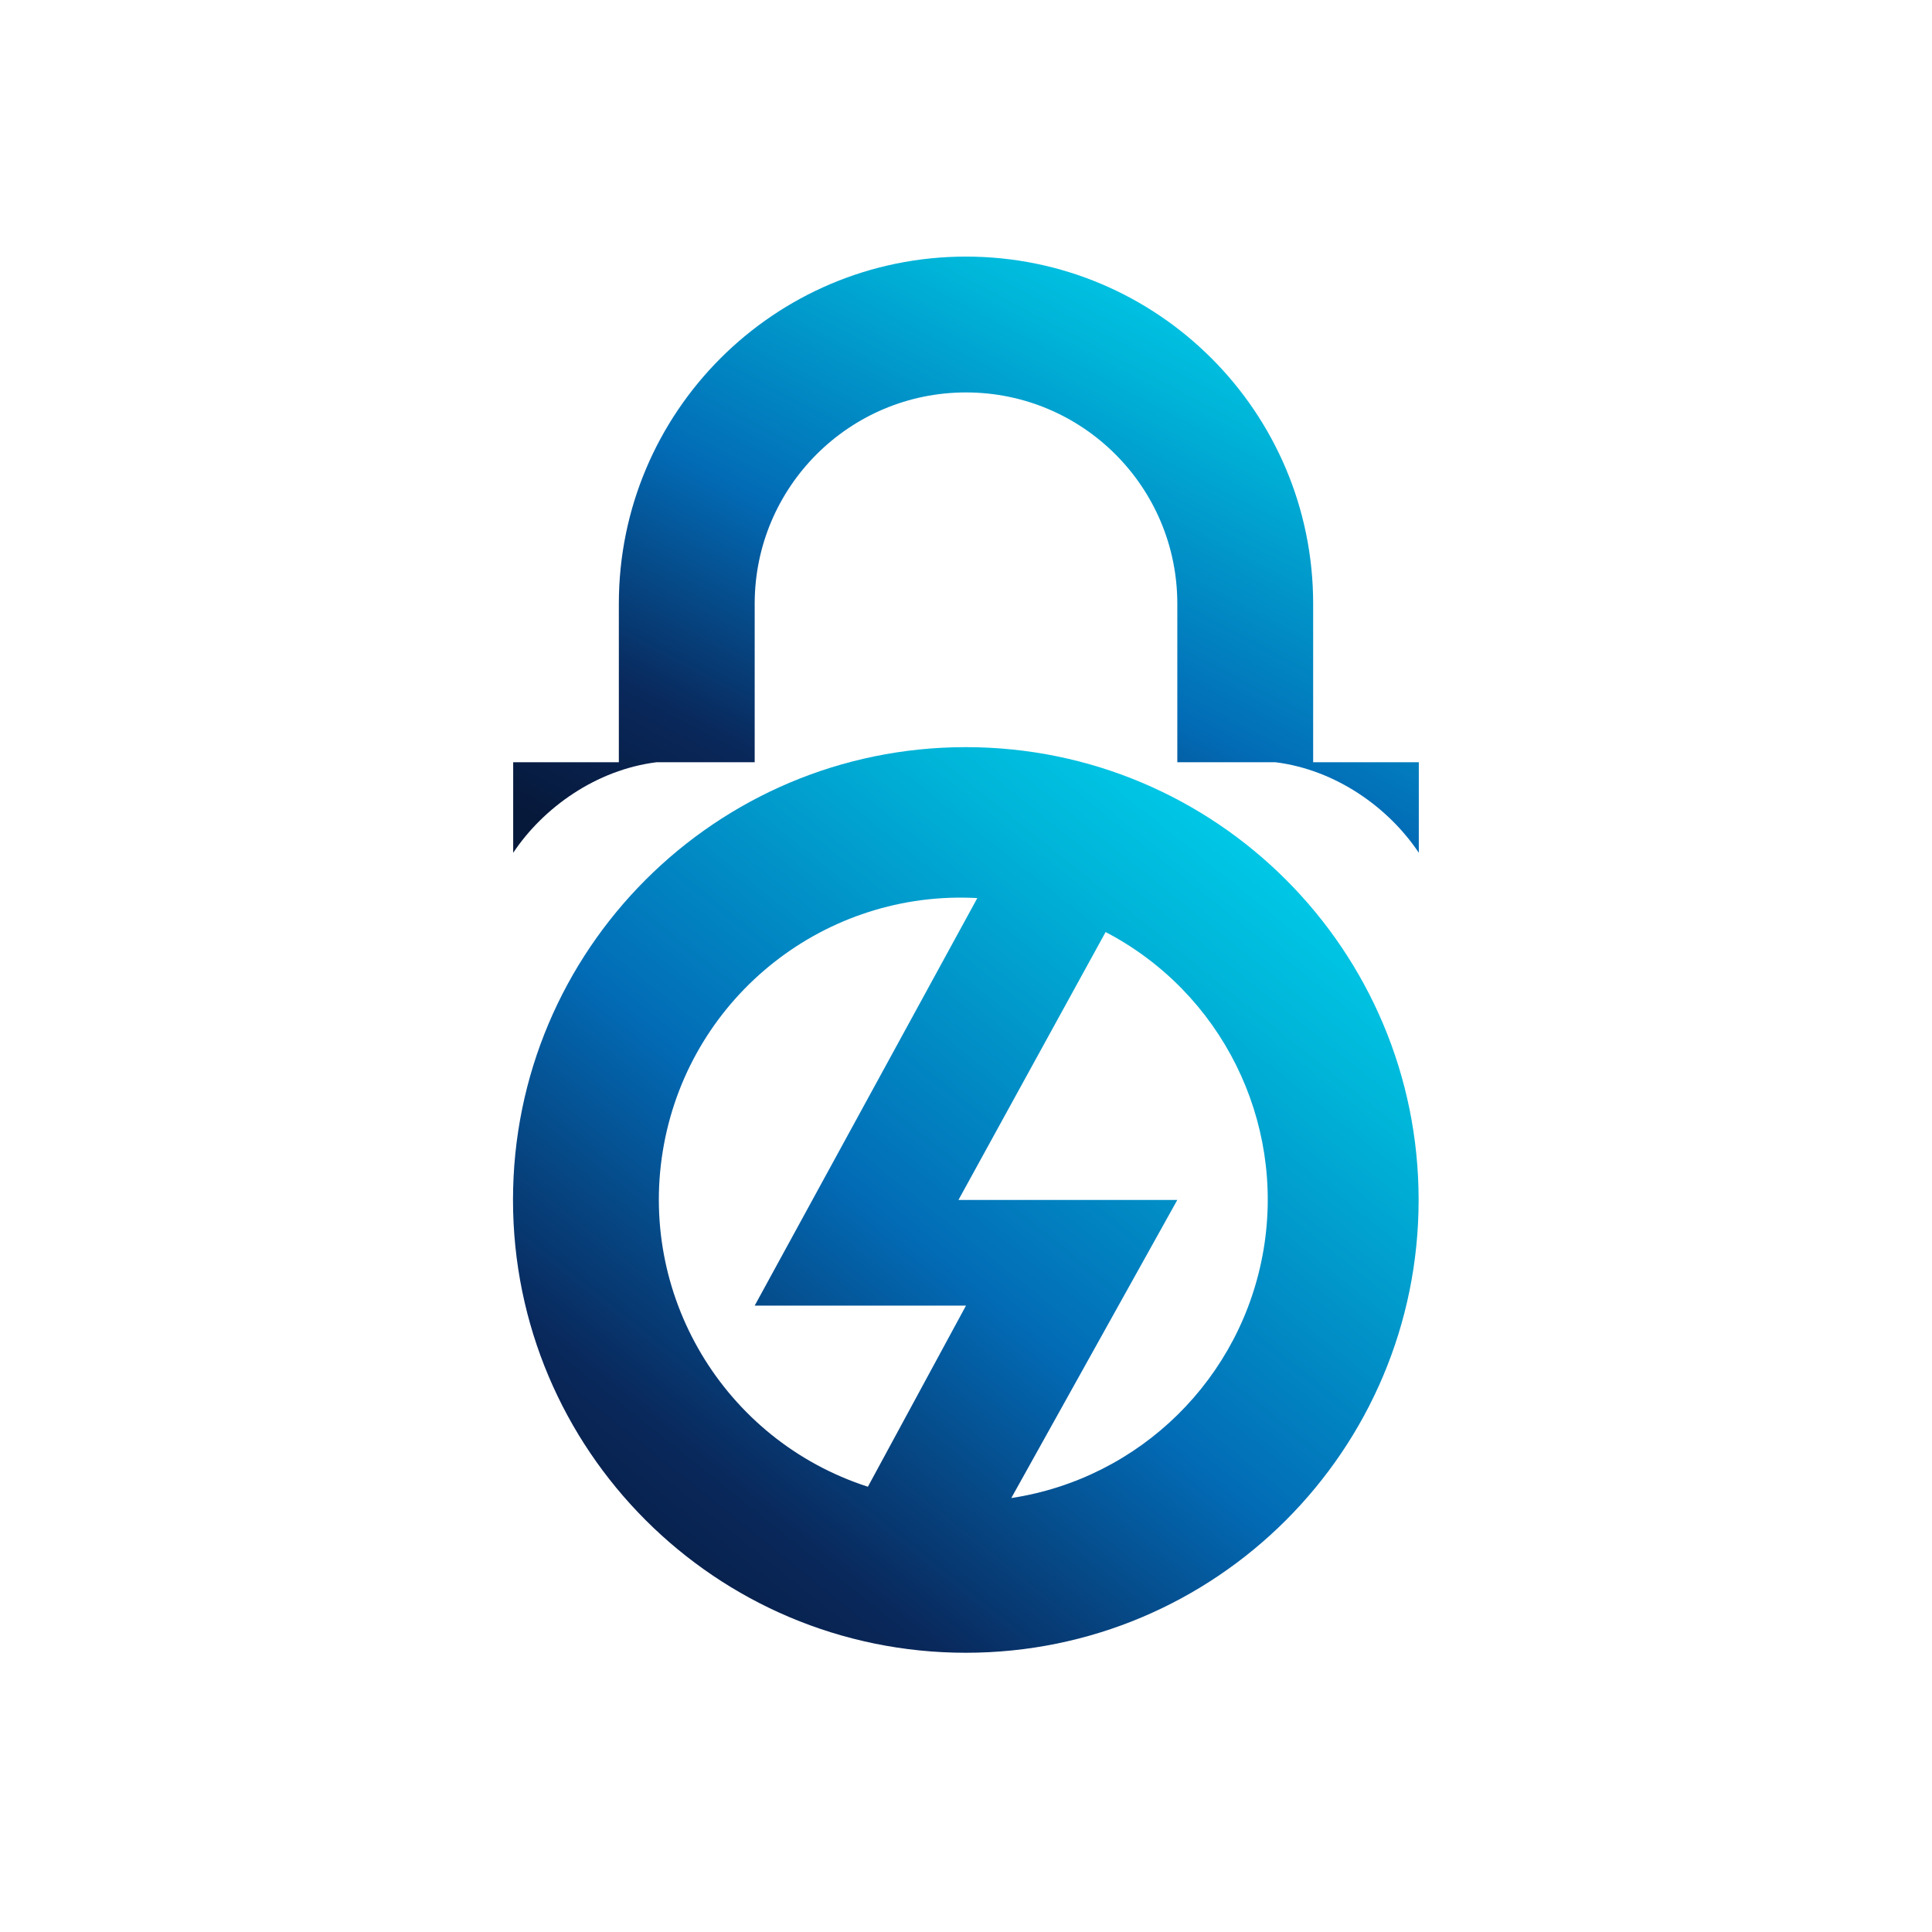
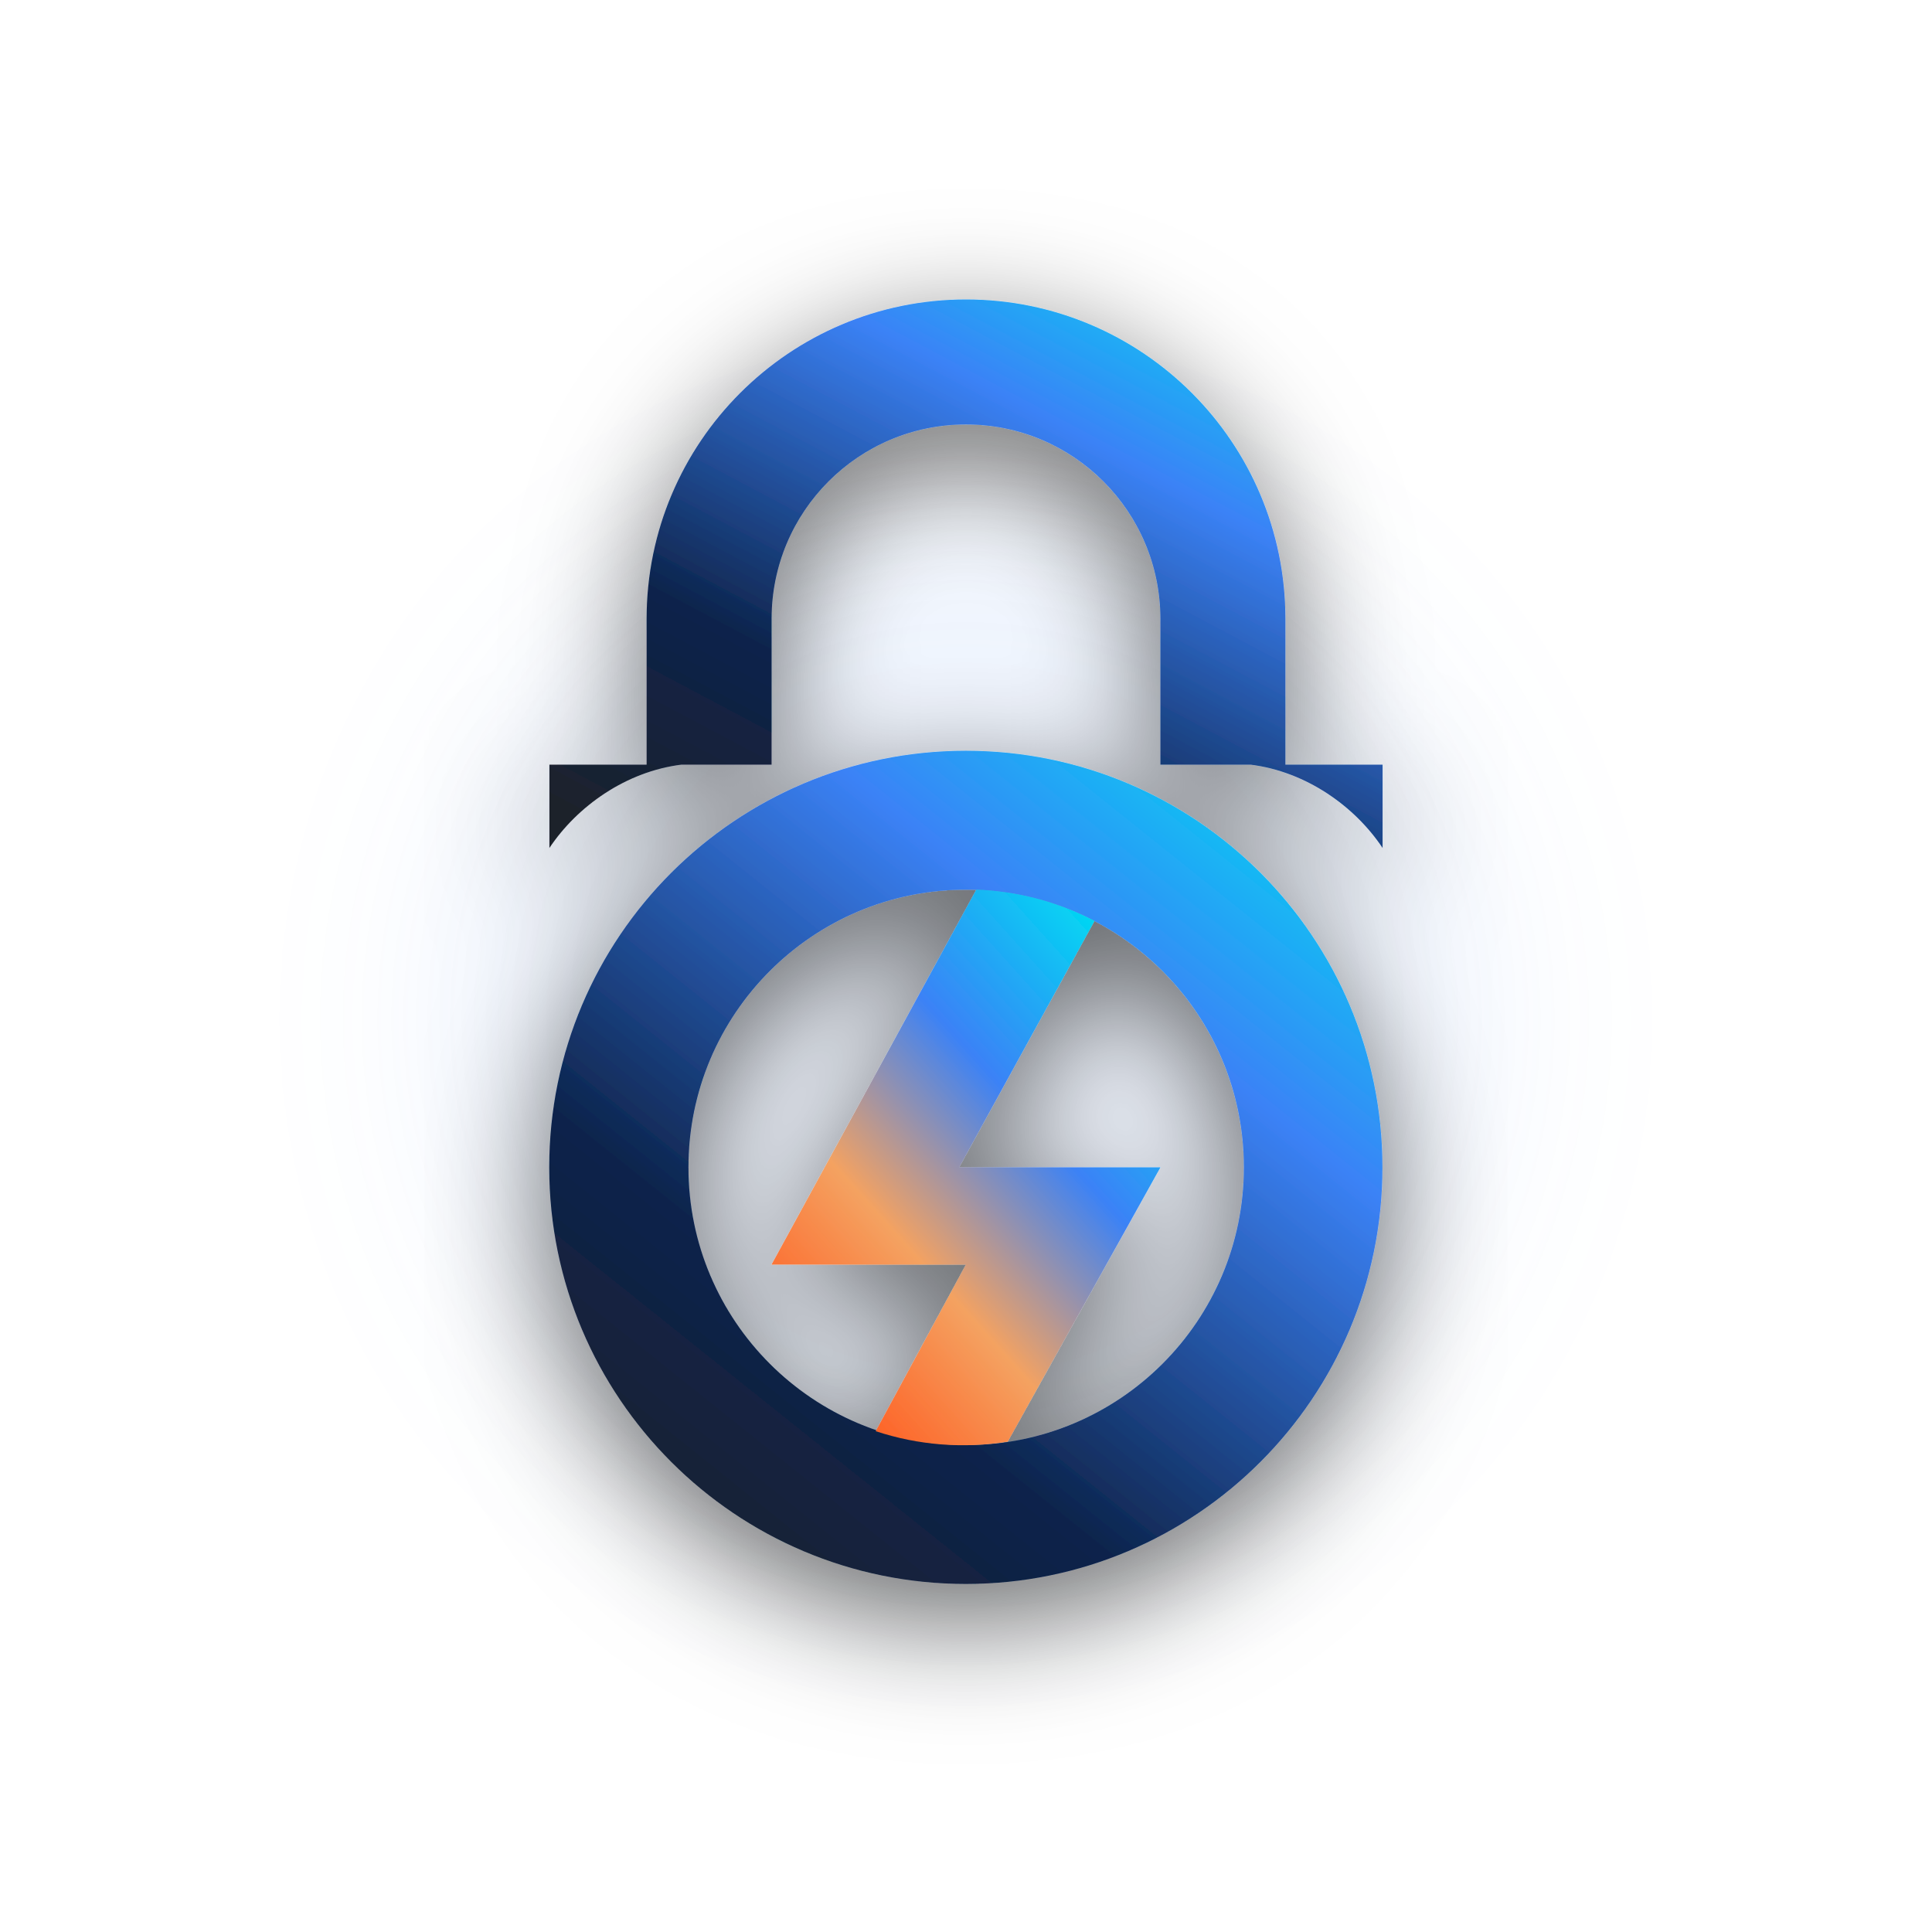
<svg xmlns="http://www.w3.org/2000/svg" viewBox="0 0 512 512" width="100%" height="100%">
  <defs>
-     <linearGradient id="statim-gradient" x1="90%" y1="0%" x2="10%" y2="100%">
+     <linearGradient id="padlock-grad" x1="90%" y1="0%" x2="10%" y2="100%">
      <stop offset="0%" stop-color="#00daf3" />
-       <stop offset="22%" stop-color="#00b4d8" />
-       <stop offset="55%" stop-color="#026cb6" />
-       <stop offset="82%" stop-color="#09285b" />
-       <stop offset="100%" stop-color="#07193b" />
+       <stop offset="28%" stop-color="#3b82f6" />
+       <stop offset="70%" stop-color="#0d244c" />
+       <stop offset="100%" stop-color="#1c222b" />
    </linearGradient>
+     <linearGradient id="bolt-grad" x1="85%" y1="5%" x2="15%" y2="95%">
+       <stop offset="0%" stop-color="#00daf3" />
+       <stop offset="35%" stop-color="#3b82f6" />
+       <stop offset="68%" stop-color="#f4a261" />
+       <stop offset="100%" stop-color="#ff5a1f" />
+     </linearGradient>
+     <radialGradient id="bg-slate" cx="50%" cy="35%" r="75%">
+       <stop offset="0%" stop-color="#232b36" />
+       <stop offset="60%" stop-color="#1c222b" />
+       <stop offset="100%" stop-color="#12171e" />
+     </radialGradient>
+     <filter id="icon-shadow" x="-15%" y="-15%" width="130%" height="130%">
+       <feDropShadow dx="0" dy="10" stdDeviation="18" flood-color="#000000" flood-opacity="0.6" />
+     </filter>
  </defs>
-   <g fill="url(#statim-gradient)">
-     <path fill-rule="evenodd" d="       M 164 202       L 164 160       A 92 92 0 0 1 348 160       L 348 202       L 376 202       L 376 226       C 368 214 354 204 338 202       L 312 202       L 312 160       A 56 56 0 0 0 200 160       L 200 202       L 174 202       C 158 204 144 214 136 226       L 136 202       Z" />
-     <path fill-rule="evenodd" d="       M 256 198       A 120 120 0 1 1 255.9 198       Z        M 259 238       A 80 80 0 0 0 230 394       L 256 346       L 200 346       Z        M 293 247       L 254 318       L 312 318       L 268 397       A 80 80 0 0 0 293 247       Z" />
+   <circle cx="256" cy="270" r="140" fill="#3b82f6" opacity="0.08" filter="blur(24px)" />
+   <g transform="translate(256 256) scale(0.92) translate(-256 -260)" filter="url(#icon-shadow)">
+     <path fill="url(#padlock-grad)" fill-rule="evenodd" d="       M 164 202       L 164 160       A 92 92 0 0 1 348 160       L 348 202       L 376 202       L 376 226       C 368 214 354 204 338 202       L 312 202       L 312 160       A 56 56 0 0 0 200 160       L 200 202       L 174 202       C 158 204 144 214 136 226       L 136 202       Z" />
+     <path fill="url(#padlock-grad)" fill-rule="evenodd" d="       M 256 198       A 120 120 0 1 1 255.9 198       Z       M 256 238       A 80 80 0 1 0 256.1 238       Z" />
+     <path fill="url(#bolt-grad)" d="       M 259 238       A 80 80 0 0 1 293 247       L 254 318       L 312 318       L 268 397       A 80 80 0 0 1 230 394       L 256 346       L 200 346       Z" />
  </g>
</svg>
